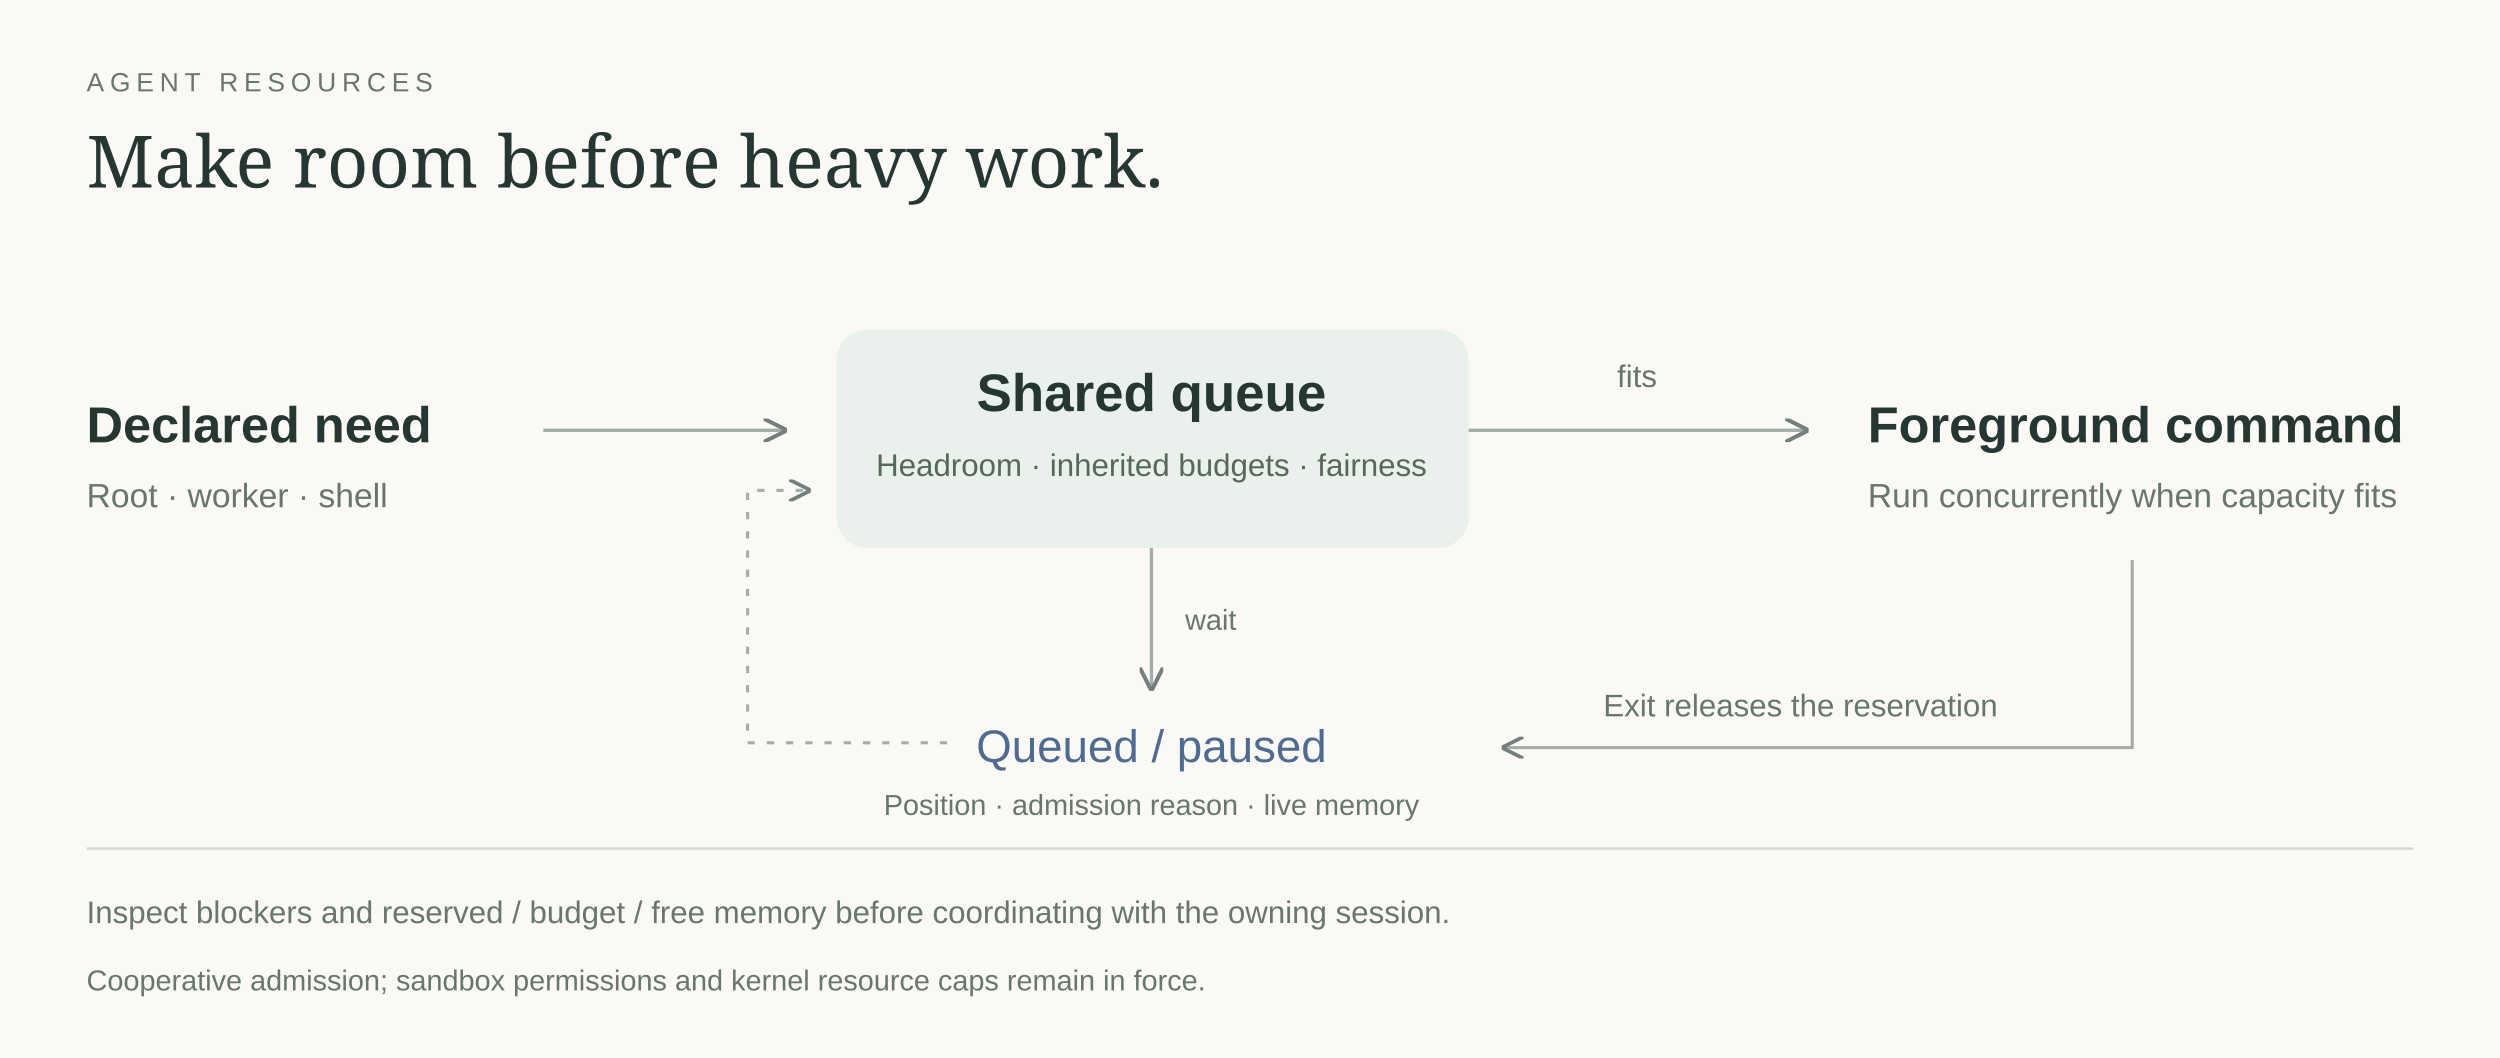
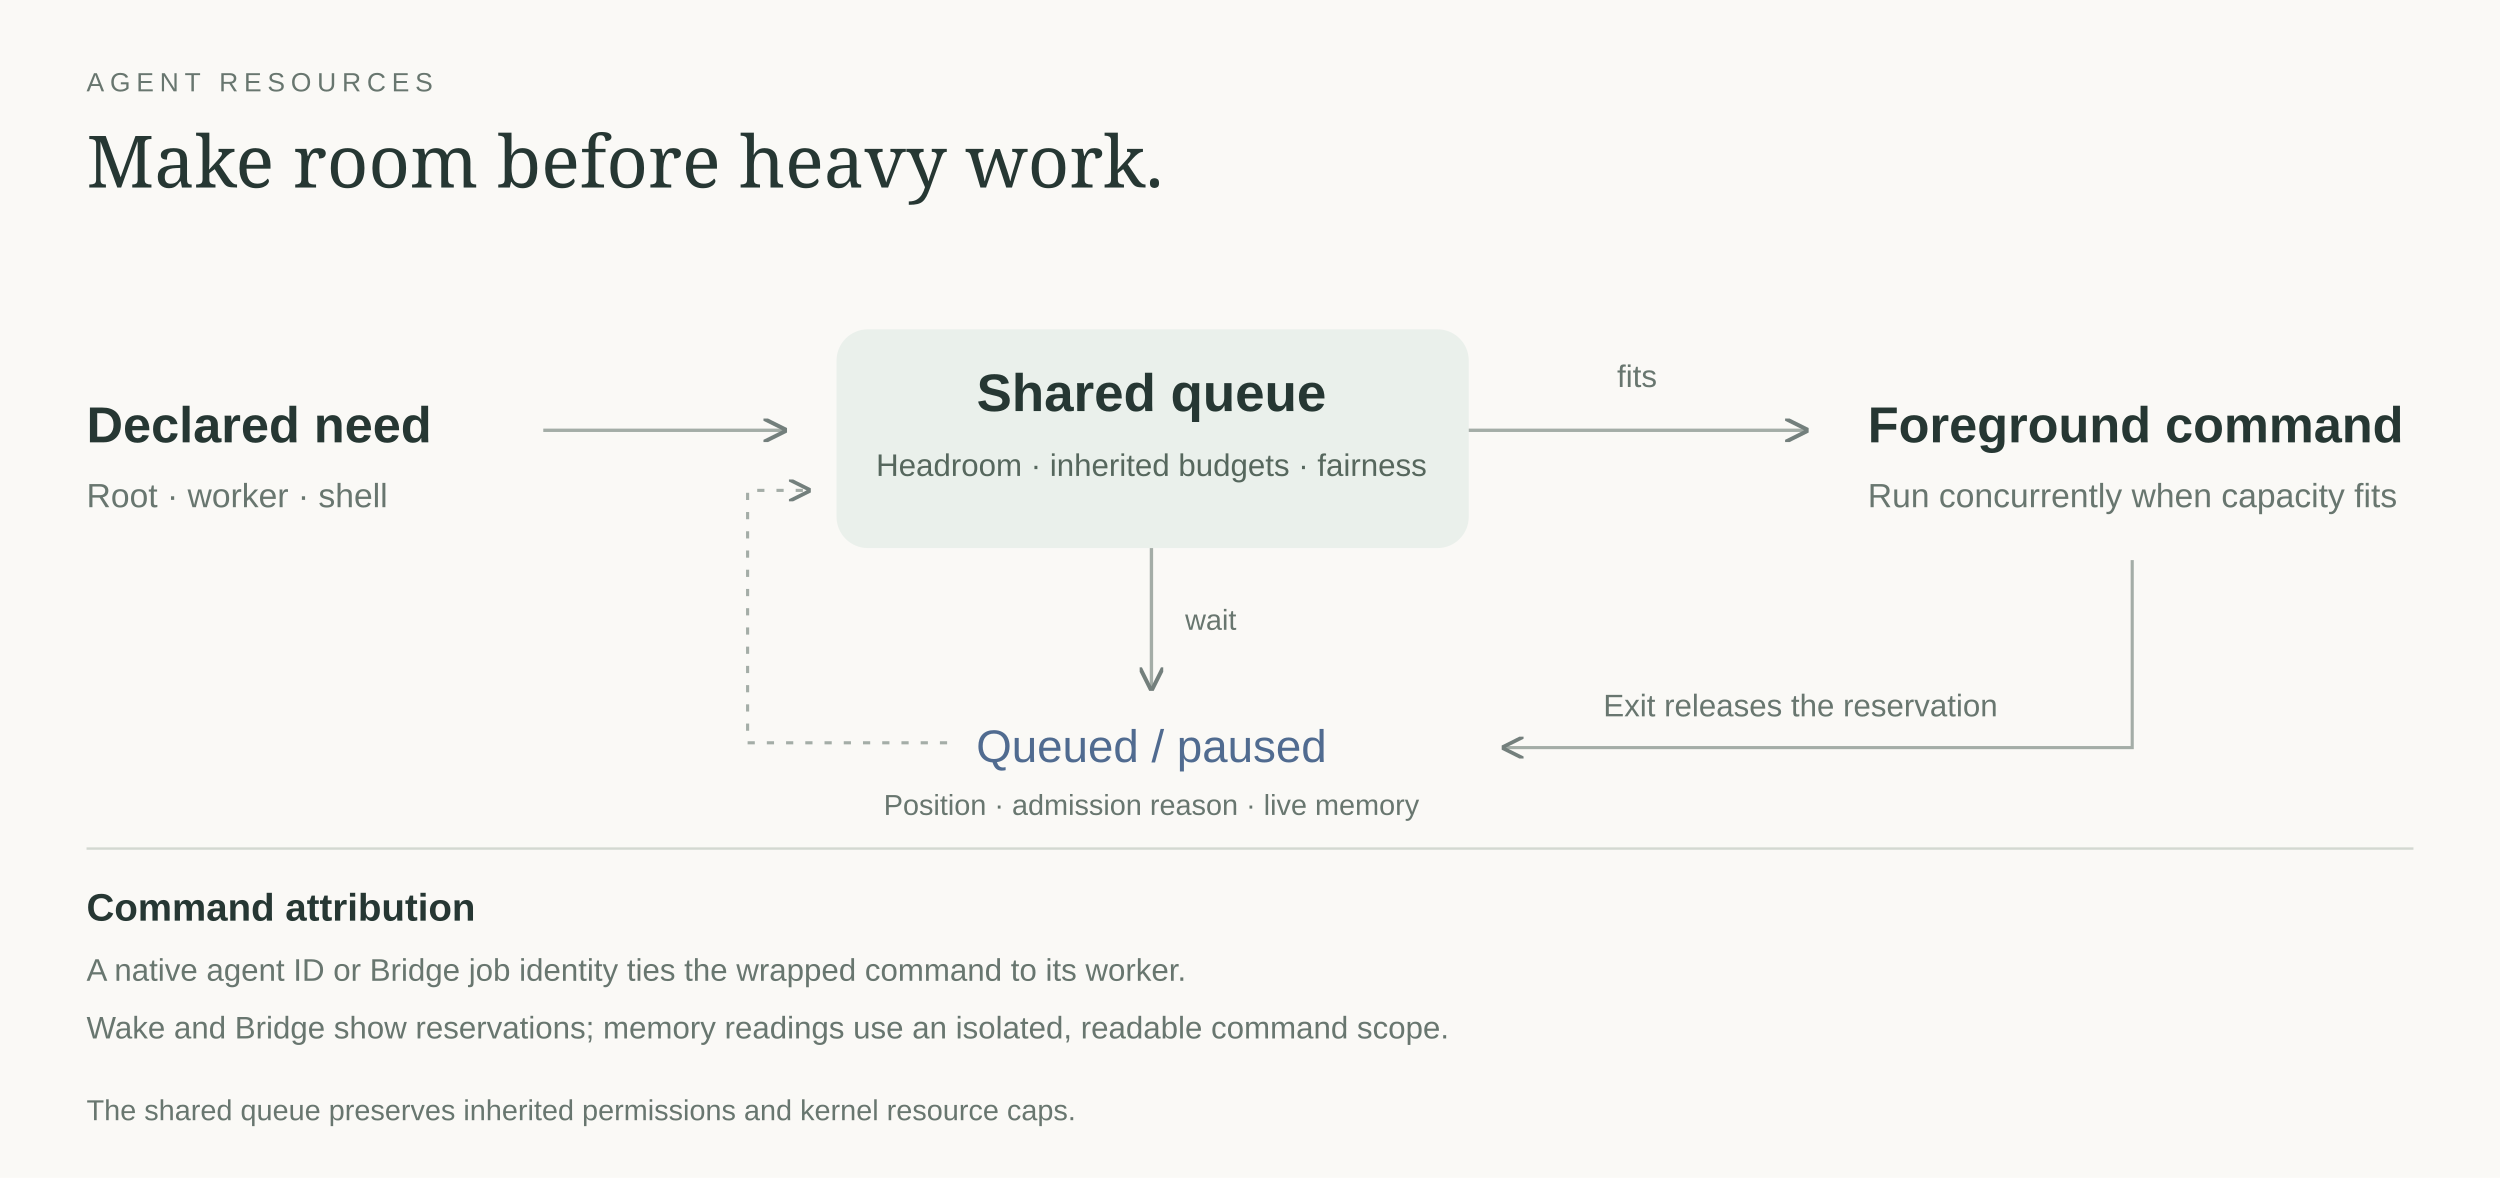
- <svg xmlns="http://www.w3.org/2000/svg" width="1040" height="440" viewBox="0 0 1040 440" role="img" aria-labelledby="title desc">
+ <svg xmlns="http://www.w3.org/2000/svg" width="1040" height="490" viewBox="0 0 1040 490" role="img" aria-labelledby="title desc">
  <defs>
    <marker id="arrow" markerWidth="7" markerHeight="7" refX="6" refY="3.5" orient="auto">
      <path d="M0 0L7 3.5L0 7" fill="none" stroke="#737f7c" stroke-width="1.2" />
    </marker>
  </defs>
-   <rect width="1040" height="440" fill="#faf9f6" />
+   <rect width="1040" height="490" fill="#faf9f6" />
  <g font-family="Arial, Helvetica, sans-serif" fill="#263733">
    <text x="36" y="38" font-size="11" letter-spacing="2.4" fill="#68766f">AGENT RESOURCES</text>
    <text x="36" y="78" font-family="Georgia, serif" font-size="30">Make room before heavy work.</text>
    <text x="36" y="184" font-size="21" font-weight="700">Declared need</text>
    <text x="36" y="211" font-size="14" fill="#68766f">Root · worker · shell</text>
    <path d="M226 179H326" stroke="#a4ada7" stroke-width="1.4" fill="none" marker-end="url(#arrow)" />
    <rect x="348" y="137" width="263" height="91" rx="13" fill="#eaf0eb" />
    <text x="479" y="171" text-anchor="middle" font-size="22" font-weight="700">Shared queue</text>
    <text x="479" y="198" text-anchor="middle" font-size="13" fill="#56675d">Headroom · inherited budgets · fairness</text>
    <path d="M611 179H751" stroke="#a4ada7" stroke-width="1.4" fill="none" marker-end="url(#arrow)" />
    <text x="681" y="161" text-anchor="middle" font-size="13" fill="#68766f">fits</text>
    <text x="777" y="184" font-size="21" font-weight="700">Foreground command</text>
    <text x="777" y="211" font-size="14" fill="#68766f">Run concurrently when capacity fits</text>
    <path d="M479 228V286" stroke="#a4ada7" stroke-width="1.4" fill="none" marker-end="url(#arrow)" />
    <text x="493" y="262" font-size="12" fill="#68766f">wait</text>
    <text x="479" y="317" text-anchor="middle" font-size="19" fill="#506b90">Queued / paused</text>
    <text x="479" y="339" text-anchor="middle" font-size="12" fill="#68766f">Position · admission reason · live memory</text>
    <path d="M394 309H311V204H336" stroke="#a4ada7" stroke-width="1.3" fill="none" stroke-dasharray="3 5" marker-end="url(#arrow)" />
    <path d="M887 233V311H626" stroke="#a4ada7" stroke-width="1.3" fill="none" marker-end="url(#arrow)" />
    <text x="749" y="298" text-anchor="middle" font-size="13" fill="#68766f">Exit releases the reservation</text>
    <path d="M36 353H1004" stroke="#d3d8d1" />
-     <text x="36" y="384" font-size="13" fill="#68766f">Inspect blockers and reserved / budget / free memory before coordinating with the owning session.</text>
-     <text x="36" y="412" font-size="12" fill="#68766f">Cooperative admission; sandbox permissions and kernel resource caps remain in force.</text>
+     <text x="36" y="383" font-size="16" font-weight="700">Command attribution</text>
+     <text x="36" y="408" font-size="13" fill="#68766f">A native agent ID or Bridge job identity ties the wrapped command to its worker.</text>
+     <text x="36" y="432" font-size="13" fill="#68766f">Wake and Bridge show reservations; memory readings use an isolated, readable command scope.</text>
+     <text x="36" y="466" font-size="12" fill="#68766f">The shared queue preserves inherited permissions and kernel resource caps.</text>
  </g>
</svg>
